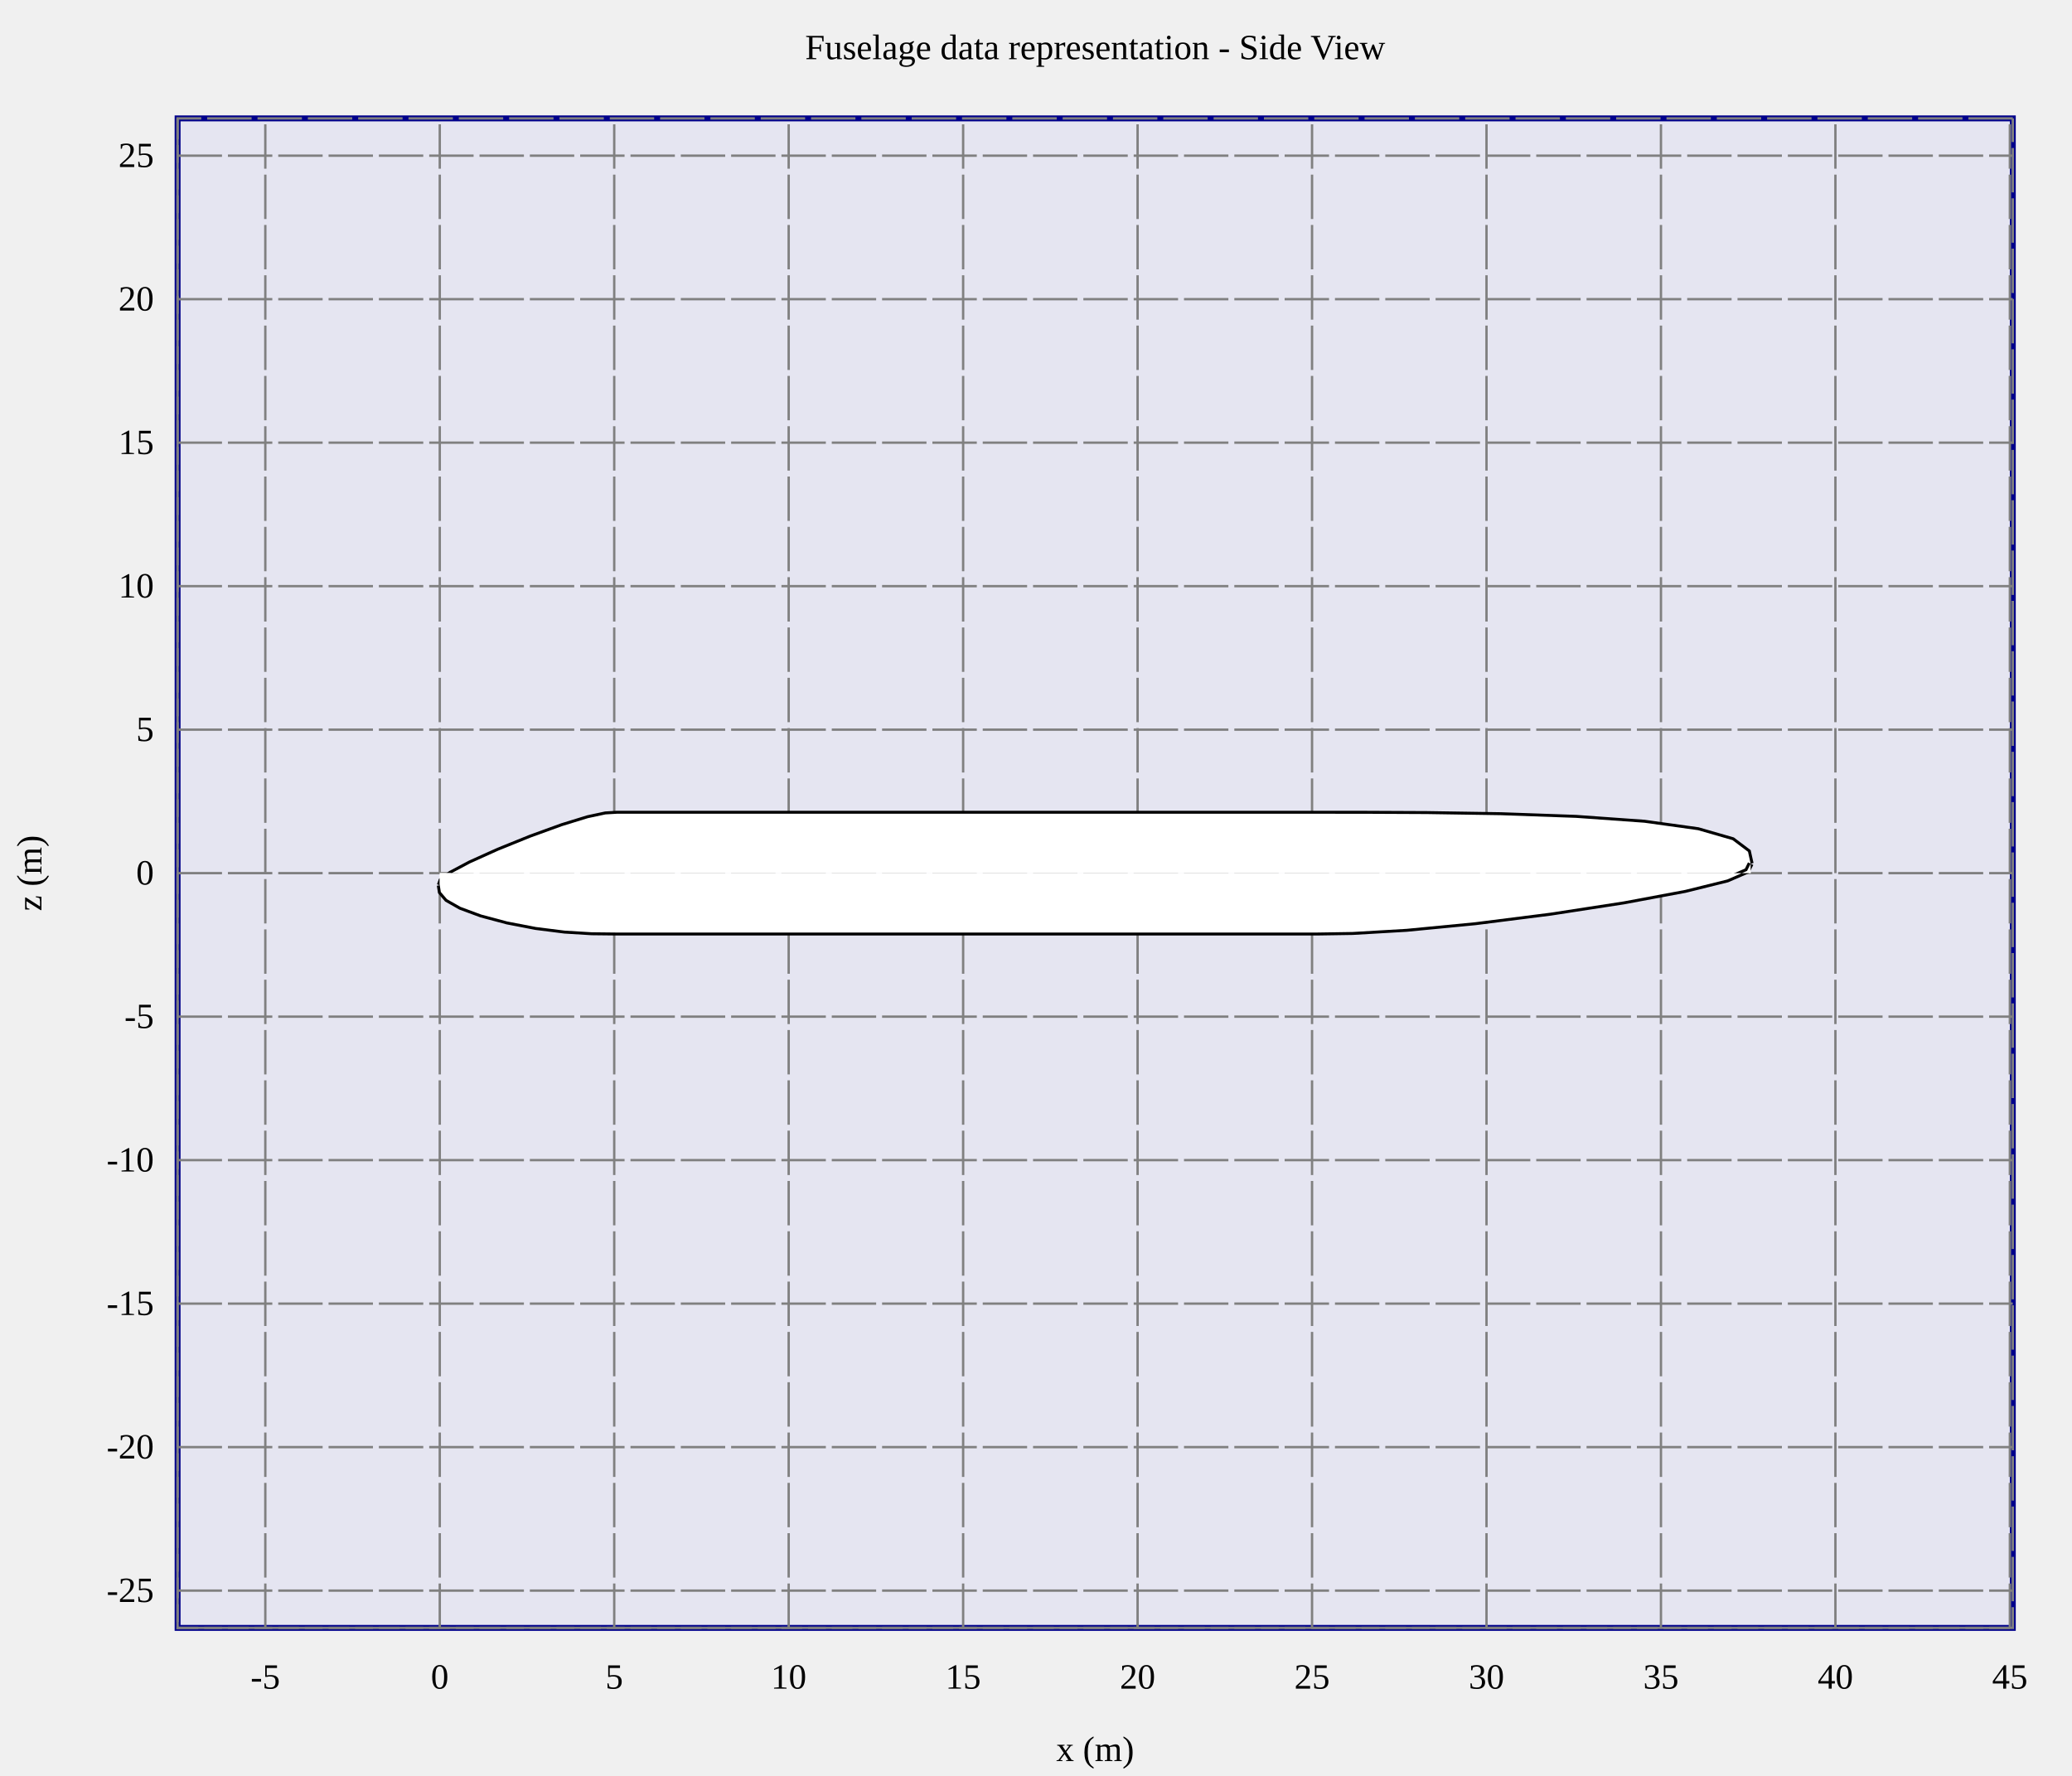
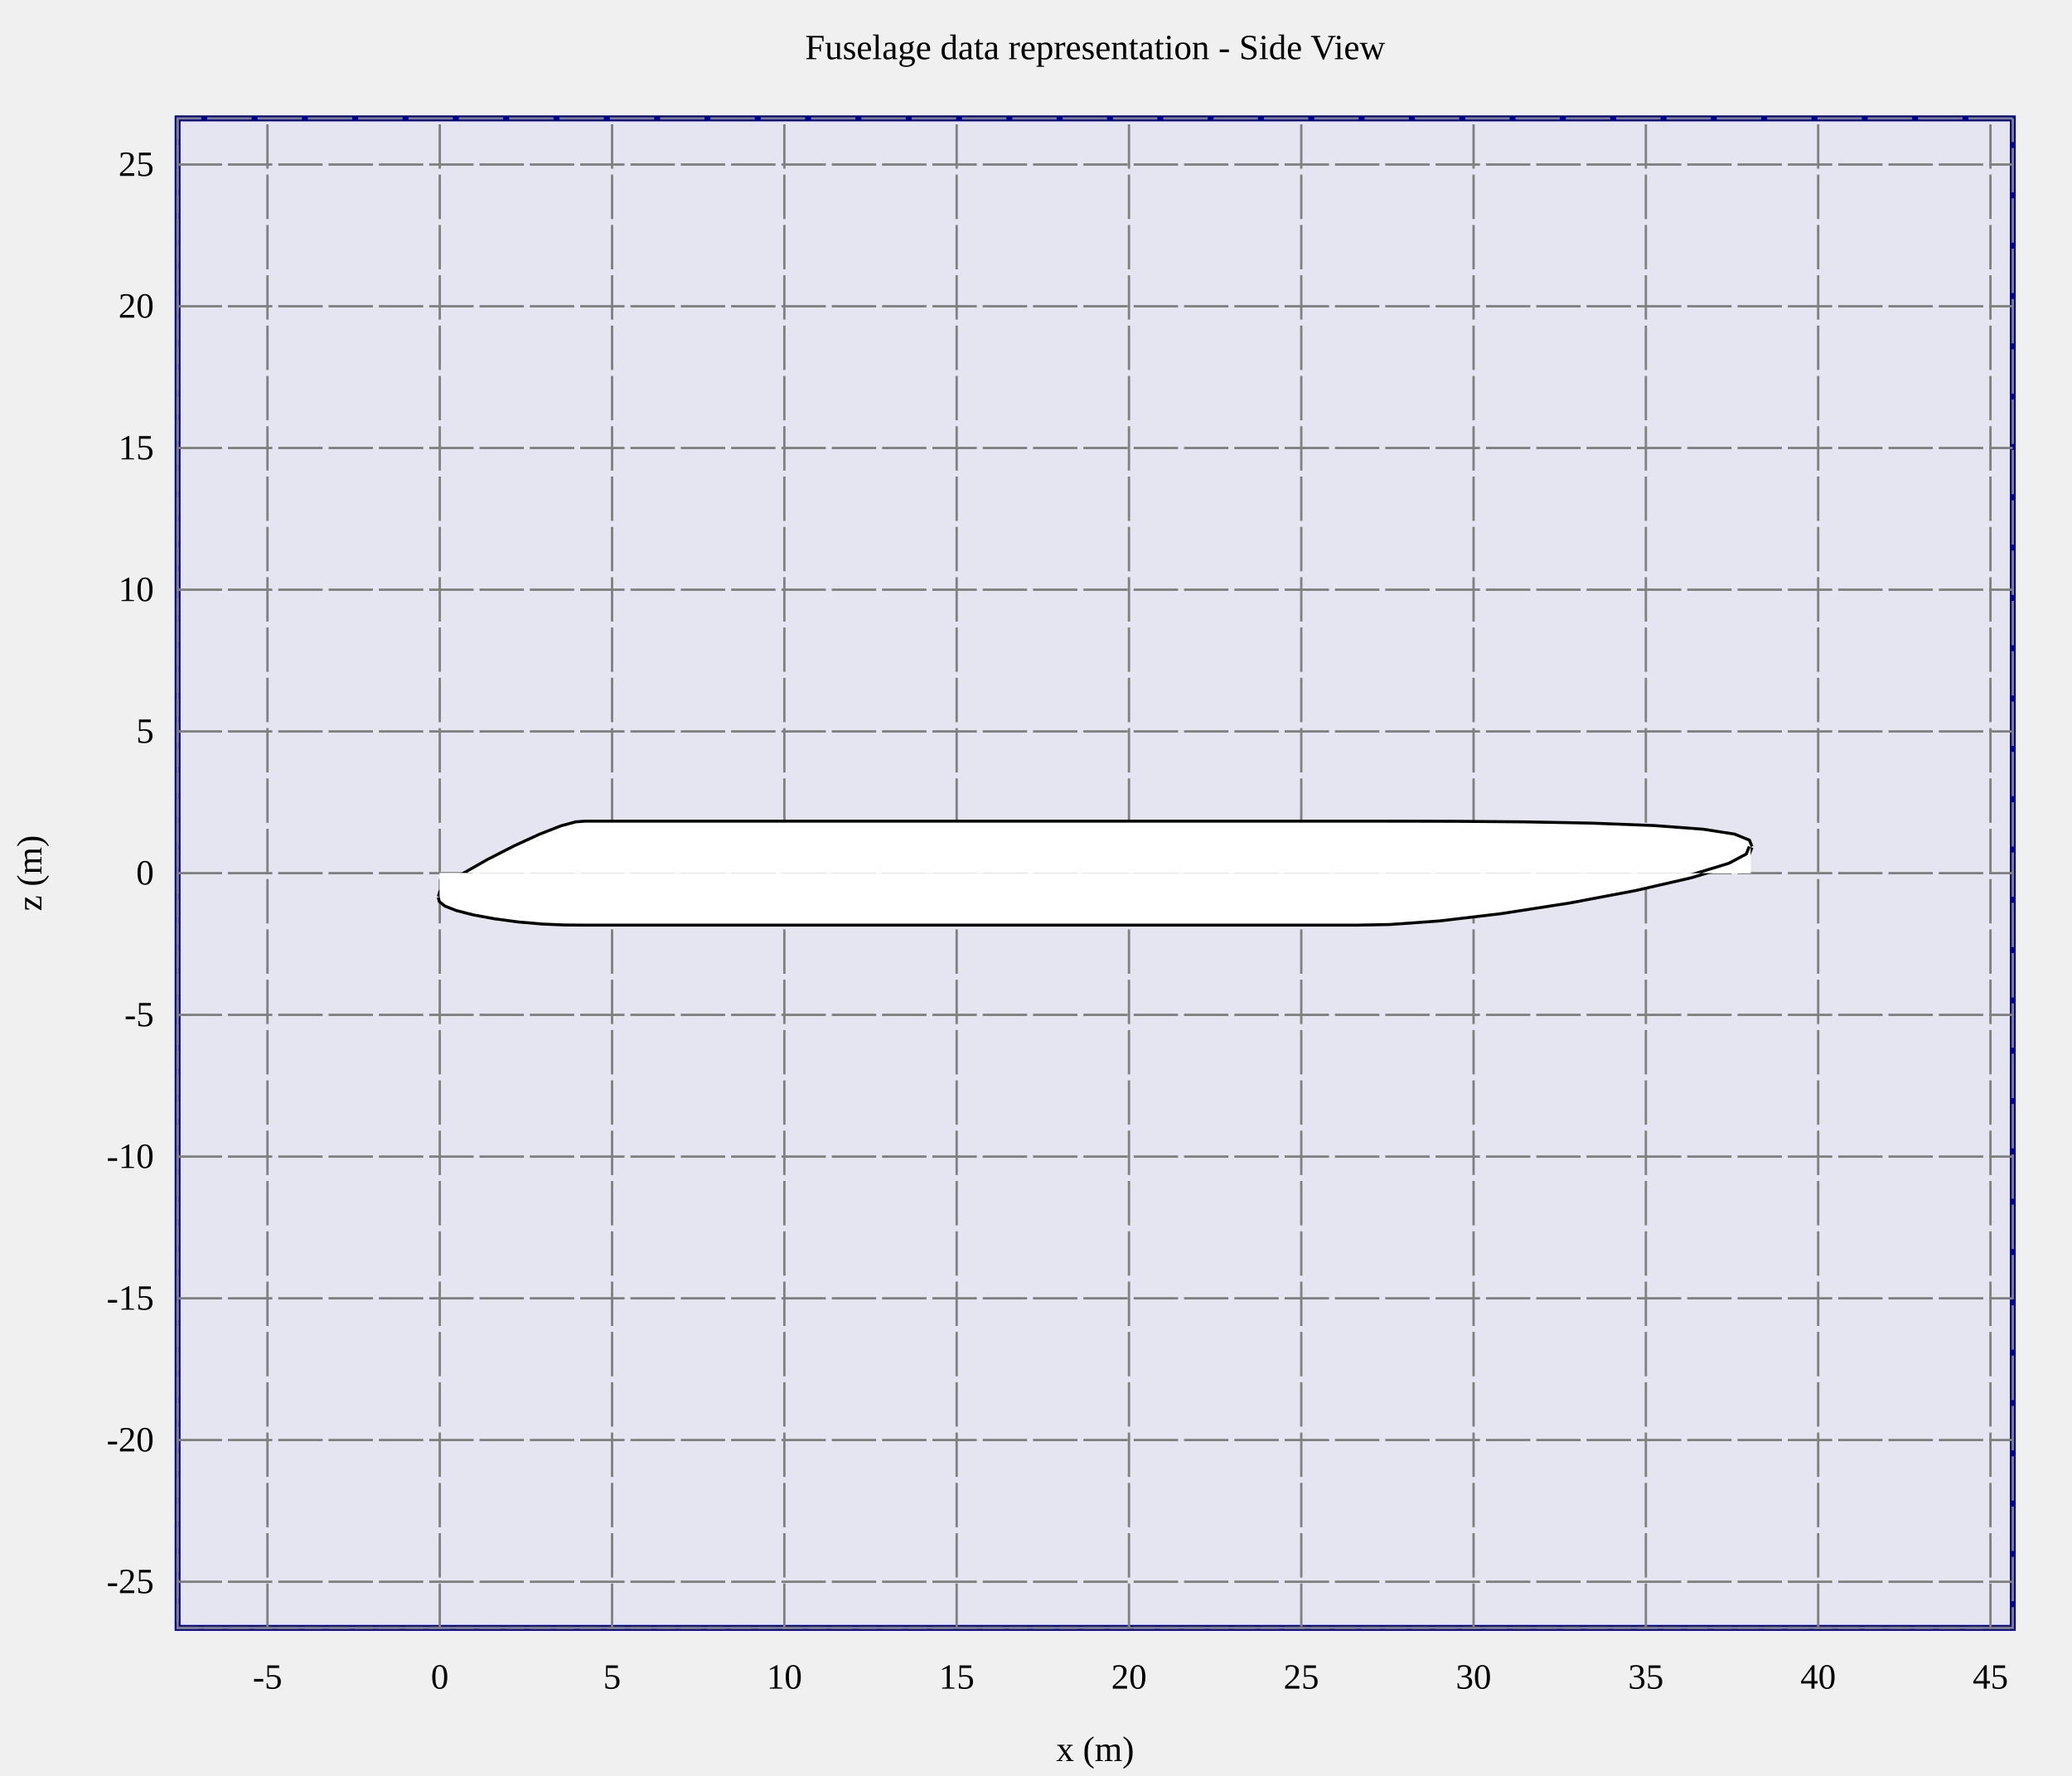
<svg xmlns="http://www.w3.org/2000/svg" id="svg" class="svg" width="700" height="600">
  <g id="page" width="700" height="600">
    <g id="graph" transform="translate(60,40)">
      <rect width="620" height="510" fill="blue" opacity="0.05" />
      <rect width="620" height="510" fill="none" opacity="1.0" style="stroke: darkblue; stroke-width: 2px;" />
      <g id="xAxis" class="axis" transform="translate(0,510)">
-         <g class="tick" transform="translate(29.63383,0)" style="opacity: 1;">
+         <g class="tick" transform="translate(30.36202,0)" style="opacity: 1;">
          <line y2="-510" x2="0" style="fill: none; stroke: rgb(128, 128, 128); stroke-width: 0.8px; stroke-dasharray: 15px, 2px; font-style: normal; font-variant-caps: normal; font-weight: normal; font-size: 10px; line-height: normal; font-family: sans-serif; shape-rendering: geometricprecision;" />
          <text dy=".71em" y="12" x="0" style="text-anchor: middle;">-5</text>
        </g>
        <g class="tick" transform="translate(88.57143,0)" style="opacity: 1;">
          <line y2="-510" x2="0" style="fill: none; stroke: rgb(128, 128, 128); stroke-width: 0.8px; stroke-dasharray: 15px, 2px; font-style: normal; font-variant-caps: normal; font-weight: normal; font-size: 10px; line-height: normal; font-family: sans-serif; shape-rendering: geometricprecision;" />
          <text dy=".71em" y="12" x="0" style="text-anchor: middle;">0</text>
        </g>
-         <g class="tick" transform="translate(147.509,0)" style="opacity: 1;">
+         <g class="tick" transform="translate(146.7808,0)" style="opacity: 1;">
          <line y2="-510" x2="0" style="fill: none; stroke: rgb(128, 128, 128); stroke-width: 0.8px; stroke-dasharray: 15px, 2px; font-style: normal; font-variant-caps: normal; font-weight: normal; font-size: 10px; line-height: normal; font-family: sans-serif; shape-rendering: geometricprecision;" />
          <text dy=".71em" y="12" x="0" style="text-anchor: middle;">5</text>
        </g>
-         <g class="tick" transform="translate(206.4466,0)" style="opacity: 1;">
+         <g class="tick" transform="translate(204.9902,0)" style="opacity: 1;">
          <line y2="-510" x2="0" style="fill: none; stroke: rgb(128, 128, 128); stroke-width: 0.8px; stroke-dasharray: 15px, 2px; font-style: normal; font-variant-caps: normal; font-weight: normal; font-size: 10px; line-height: normal; font-family: sans-serif; shape-rendering: geometricprecision;" />
          <text dy=".71em" y="12" x="0" style="text-anchor: middle;">10</text>
        </g>
-         <g class="tick" transform="translate(265.3842,0)" style="opacity: 1;">
+         <g class="tick" transform="translate(263.1996,0)" style="opacity: 1;">
          <line y2="-510" x2="0" style="fill: none; stroke: rgb(128, 128, 128); stroke-width: 0.8px; stroke-dasharray: 15px, 2px; font-style: normal; font-variant-caps: normal; font-weight: normal; font-size: 10px; line-height: normal; font-family: sans-serif; shape-rendering: geometricprecision;" />
          <text dy=".71em" y="12" x="0" style="text-anchor: middle;">15</text>
        </g>
-         <g class="tick" transform="translate(324.3218,0)" style="opacity: 1;">
+         <g class="tick" transform="translate(321.409,0)" style="opacity: 1;">
          <line y2="-510" x2="0" style="fill: none; stroke: rgb(128, 128, 128); stroke-width: 0.8px; stroke-dasharray: 15px, 2px; font-style: normal; font-variant-caps: normal; font-weight: normal; font-size: 10px; line-height: normal; font-family: sans-serif; shape-rendering: geometricprecision;" />
          <text dy=".71em" y="12" x="0" style="text-anchor: middle;">20</text>
        </g>
-         <g class="tick" transform="translate(383.2594,0)" style="opacity: 1;">
+         <g class="tick" transform="translate(379.6184,0)" style="opacity: 1;">
          <line y2="-510" x2="0" style="fill: none; stroke: rgb(128, 128, 128); stroke-width: 0.8px; stroke-dasharray: 15px, 2px; font-style: normal; font-variant-caps: normal; font-weight: normal; font-size: 10px; line-height: normal; font-family: sans-serif; shape-rendering: geometricprecision;" />
          <text dy=".71em" y="12" x="0" style="text-anchor: middle;">25</text>
        </g>
-         <g class="tick" transform="translate(442.197,0)" style="opacity: 1;">
+         <g class="tick" transform="translate(437.8279,0)" style="opacity: 1;">
          <line y2="-510" x2="0" style="fill: none; stroke: rgb(128, 128, 128); stroke-width: 0.8px; stroke-dasharray: 15px, 2px; font-style: normal; font-variant-caps: normal; font-weight: normal; font-size: 10px; line-height: normal; font-family: sans-serif; shape-rendering: geometricprecision;" />
          <text dy=".71em" y="12" x="0" style="text-anchor: middle;">30</text>
        </g>
-         <g class="tick" transform="translate(501.1346,0)" style="opacity: 1;">
+         <g class="tick" transform="translate(496.0373,0)" style="opacity: 1;">
          <line y2="-510" x2="0" style="fill: none; stroke: rgb(128, 128, 128); stroke-width: 0.8px; stroke-dasharray: 15px, 2px; font-style: normal; font-variant-caps: normal; font-weight: normal; font-size: 10px; line-height: normal; font-family: sans-serif; shape-rendering: geometricprecision;" />
          <text dy=".71em" y="12" x="0" style="text-anchor: middle;">35</text>
        </g>
-         <g class="tick" transform="translate(560.0722,0)" style="opacity: 1;">
+         <g class="tick" transform="translate(554.2467,0)" style="opacity: 1;">
          <line y2="-510" x2="0" style="fill: none; stroke: rgb(128, 128, 128); stroke-width: 0.8px; stroke-dasharray: 15px, 2px; font-style: normal; font-variant-caps: normal; font-weight: normal; font-size: 10px; line-height: normal; font-family: sans-serif; shape-rendering: geometricprecision;" />
          <text dy=".71em" y="12" x="0" style="text-anchor: middle;">40</text>
        </g>
-         <g class="tick" transform="translate(619.0098,0)" style="opacity: 1;">
+         <g class="tick" transform="translate(612.4561,0)" style="opacity: 1;">
          <line y2="-510" x2="0" style="fill: none; stroke: rgb(128, 128, 128); stroke-width: 0.8px; stroke-dasharray: 15px, 2px; font-style: normal; font-variant-caps: normal; font-weight: normal; font-size: 10px; line-height: normal; font-family: sans-serif; shape-rendering: geometricprecision;" />
          <text dy=".71em" y="12" x="0" style="text-anchor: middle;">45</text>
        </g>
        <path class="domain" d="M0,-510V0H620V-510" style="fill: none; stroke: rgb(128, 128, 128); stroke-width: 0.8px; stroke-dasharray: 15px, 2px; font-style: normal; font-variant-caps: normal; font-weight: normal; font-size: 10px; line-height: normal; font-family: sans-serif; shape-rendering: geometricprecision;" />
      </g>
      <g id="yAxis" class="axis">
-         <g class="tick" transform="translate(0,497.4047)" style="opacity: 1;">
+         <g class="tick" transform="translate(0,494.4096)" style="opacity: 1;">
          <line x2="620" y2="0" style="fill: none; stroke: rgb(128, 128, 128); stroke-dasharray: 15px, 2px; stroke-width: 0.8px; shape-rendering: geometricprecision;" />
          <text dy=".32em" x="-8" y="0" style="text-anchor: end;">-25</text>
        </g>
-         <g class="tick" transform="translate(0,448.9237)" style="opacity: 1;">
+         <g class="tick" transform="translate(0,446.5277)" style="opacity: 1;">
          <line x2="620" y2="0" style="fill: none; stroke: rgb(128, 128, 128); stroke-dasharray: 15px, 2px; stroke-width: 0.8px; shape-rendering: geometricprecision;" />
          <text dy=".32em" x="-8" y="0" style="text-anchor: end;">-20</text>
        </g>
-         <g class="tick" transform="translate(0,400.4428)" style="opacity: 1;">
+         <g class="tick" transform="translate(0,398.6458)" style="opacity: 1;">
          <line x2="620" y2="0" style="fill: none; stroke: rgb(128, 128, 128); stroke-dasharray: 15px, 2px; stroke-width: 0.8px; shape-rendering: geometricprecision;" />
          <text dy=".32em" x="-8" y="0" style="text-anchor: end;">-15</text>
        </g>
-         <g class="tick" transform="translate(0,351.9619)" style="opacity: 1;">
+         <g class="tick" transform="translate(0,350.7639)" style="opacity: 1;">
          <line x2="620" y2="0" style="fill: none; stroke: rgb(128, 128, 128); stroke-dasharray: 15px, 2px; stroke-width: 0.8px; shape-rendering: geometricprecision;" />
          <text dy=".32em" x="-8" y="0" style="text-anchor: end;">-10</text>
        </g>
-         <g class="tick" transform="translate(0,303.4809)" style="opacity: 1;">
+         <g class="tick" transform="translate(0,302.8819)" style="opacity: 1;">
          <line x2="620" y2="0" style="fill: none; stroke: rgb(128, 128, 128); stroke-dasharray: 15px, 2px; stroke-width: 0.8px; shape-rendering: geometricprecision;" />
          <text dy=".32em" x="-8" y="0" style="text-anchor: end;">-5</text>
        </g>
        <g class="tick" transform="translate(0,255)" style="opacity: 1;">
          <line x2="620" y2="0" style="fill: none; stroke: rgb(128, 128, 128); stroke-dasharray: 15px, 2px; stroke-width: 0.8px; shape-rendering: geometricprecision;" />
          <text dy=".32em" x="-8" y="0" style="text-anchor: end;">0</text>
        </g>
-         <g class="tick" transform="translate(0,206.5191)" style="opacity: 1;">
+         <g class="tick" transform="translate(0,207.1181)" style="opacity: 1;">
          <line x2="620" y2="0" style="fill: none; stroke: rgb(128, 128, 128); stroke-dasharray: 15px, 2px; stroke-width: 0.8px; shape-rendering: geometricprecision;" />
          <text dy=".32em" x="-8" y="0" style="text-anchor: end;">5</text>
        </g>
-         <g class="tick" transform="translate(0,158.0381)" style="opacity: 1;">
+         <g class="tick" transform="translate(0,159.2361)" style="opacity: 1;">
          <line x2="620" y2="0" style="fill: none; stroke: rgb(128, 128, 128); stroke-dasharray: 15px, 2px; stroke-width: 0.8px; shape-rendering: geometricprecision;" />
          <text dy=".32em" x="-8" y="0" style="text-anchor: end;">10</text>
        </g>
-         <g class="tick" transform="translate(0,109.5572)" style="opacity: 1;">
+         <g class="tick" transform="translate(0,111.3542)" style="opacity: 1;">
          <line x2="620" y2="0" style="fill: none; stroke: rgb(128, 128, 128); stroke-dasharray: 15px, 2px; stroke-width: 0.8px; shape-rendering: geometricprecision;" />
          <text dy=".32em" x="-8" y="0" style="text-anchor: end;">15</text>
        </g>
-         <g class="tick" transform="translate(0,61.07628)" style="opacity: 1;">
+         <g class="tick" transform="translate(0,63.47228)" style="opacity: 1;">
          <line x2="620" y2="0" style="fill: none; stroke: rgb(128, 128, 128); stroke-dasharray: 15px, 2px; stroke-width: 0.8px; shape-rendering: geometricprecision;" />
          <text dy=".32em" x="-8" y="0" style="text-anchor: end;">20</text>
        </g>
-         <g class="tick" transform="translate(0,12.59535)" style="opacity: 1;">
+         <g class="tick" transform="translate(0,15.59036)" style="opacity: 1;">
          <line x2="620" y2="0" style="fill: none; stroke: rgb(128, 128, 128); stroke-dasharray: 15px, 2px; stroke-width: 0.8px; shape-rendering: geometricprecision;" />
          <text dy=".32em" x="-8" y="0" style="text-anchor: end;">25</text>
        </g>
        <path class="domain" d="M620,0H0V510H620" style="fill: none; stroke: rgb(128, 128, 128); stroke-dasharray: 15px, 2px; stroke-width: 0.8px; shape-rendering: geometricprecision;" />
      </g>
      <g id="xy" class="xy">
-         <path id="line" d="M88.571,259.101L89.127,257.565L92.289,255.148L98.905,251.641L108.4,247.363L119.325,242.946L129.905,239.107L138.58,236.432L144.557,235.154L148.357,234.929L213.9,234.929L292.729,234.929L384.843,234.929L400.515,234.936L422.014,235.034L446.976,235.415L472.471,236.318L495.523,237.963L513.633,240.48L525.302,243.842L530.547,247.795L531.429,251.791" class="line" style="fill:none; stroke:black; stroke-width:2" />
-         <path id="area" d="M88.571,259.101L89.127,257.565L92.289,255.148L98.905,251.641L108.4,247.363L119.325,242.946L129.905,239.107L138.58,236.432L144.557,235.154L148.357,234.929L213.9,234.929L292.729,234.929L384.843,234.929L400.515,234.936L422.014,235.034L446.976,235.415L472.471,236.318L495.523,237.963L513.633,240.48L525.302,243.842L530.547,247.795L531.429,251.791L531.429,255L530.547,255L525.302,255L513.633,255L495.523,255L472.471,255L446.976,255L422.014,255L400.515,255L384.843,255L292.729,255L213.9,255L148.357,255L144.557,255L138.58,255L129.905,255L119.325,255L108.4,255L98.905,255L92.289,255L89.127,255L88.571,255Z" class="area" style="fill:white;" opacity="1" />
+         <path id="line" d="M88.571,263.054L89.028,261.457L91.626,258.946L97.06,255.301L104.86,250.856L113.835,246.266L122.526,242.276L129.652,239.497L134.563,238.168L137.684,237.935L213.718,237.935L300.666,237.935L398.527,237.935L412.736,237.938L432.228,237.986L454.86,238.173L477.975,238.615L498.875,239.42L515.294,240.653L525.874,242.298L530.63,244.234L531.429,246.19" class="line" style="fill:none; stroke:black; stroke-width:2" />
+         <path id="area" d="M88.571,263.054L89.028,261.457L91.626,258.946L97.06,255.301L104.86,250.856L113.835,246.266L122.526,242.276L129.652,239.497L134.563,238.168L137.684,237.935L213.718,237.935L300.666,237.935L398.527,237.935L412.736,237.938L432.228,237.986L454.86,238.173L477.975,238.615L498.875,239.42L515.294,240.653L525.874,242.298L530.63,244.234L531.429,246.19L531.429,255L530.63,255L525.874,255L515.294,255L498.875,255L477.975,255L454.86,255L432.228,255L412.736,255L398.527,255L300.666,255L213.718,255L137.684,255L134.563,255L129.652,255L122.526,255L113.835,255L104.86,255L97.06,255L91.626,255L89.028,255L88.571,255Z" class="area" style="fill:white;" opacity="1" />
      </g>
      <g id="xy" class="xy">
-         <path id="line" d="M88.571,259.101L88.927,261.363L91.014,263.8L95.583,266.396L102.568,268.986L111.352,271.332L121.048,273.198L130.766,274.419L139.892,274.976L148.357,275.071L213.9,275.071L292.729,275.071L384.843,275.071L396.922,274.883L415.242,273.816L438.386,271.584L463.886,268.351L488.606,264.541L509.326,260.662L523.505,257.149L530.242,254.226L531.429,251.791" class="line" style="fill:none; stroke:black; stroke-width:2" />
-         <path id="area" d="M88.571,259.101L88.927,261.363L91.014,263.8L95.583,266.396L102.568,268.986L111.352,271.332L121.048,273.198L130.766,274.419L139.892,274.976L148.357,275.071L213.9,275.071L292.729,275.071L384.843,275.071L396.922,274.883L415.242,273.816L438.386,271.584L463.886,268.351L488.606,264.541L509.326,260.662L523.505,257.149L530.242,254.226L531.429,251.791L531.429,255L530.242,255L523.505,255L509.326,255L488.606,255L463.886,255L438.386,255L415.242,255L396.922,255L384.843,255L292.729,255L213.9,255L148.357,255L139.892,255L130.766,255L121.048,255L111.352,255L102.568,255L95.583,255L91.014,255L88.927,255L88.571,255Z" class="area" style="fill:white;" opacity="1" />
+         <path id="line" d="M88.571,263.054L88.863,264.33L90.578,265.705L94.332,267.17L100.069,268.631L107.285,269.955L115.25,271.008L123.233,271.697L130.73,272.012L137.684,272.065L213.718,272.065L300.666,272.065L398.527,272.065L409.479,271.856L426.088,270.67L447.072,268.189L470.191,264.596L492.604,260.361L511.389,256.05L524.245,252.145L530.353,248.896L531.429,246.19" class="line" style="fill:none; stroke:black; stroke-width:2" />
+         <path id="area" d="M88.571,263.054L88.863,264.33L90.578,265.705L94.332,267.17L100.069,268.631L107.285,269.955L115.25,271.008L123.233,271.697L130.73,272.012L137.684,272.065L213.718,272.065L300.666,272.065L398.527,272.065L409.479,271.856L426.088,270.67L447.072,268.189L470.191,264.596L492.604,260.361L511.389,256.05L524.245,252.145L530.353,248.896L531.429,246.19L531.429,255L530.353,255L524.245,255L511.389,255L492.604,255L470.191,255L447.072,255L426.088,255L409.479,255L398.527,255L300.666,255L213.718,255L137.684,255L130.73,255L123.233,255L115.25,255L107.285,255L100.069,255L94.332,255L90.578,255L88.863,255L88.571,255Z" class="area" style="fill:white;" opacity="1" />
      </g>
    </g>
  </g>
  <text class="x label" text-anchor="middle" x="370" y="595">x (m)</text>
  <text class="y label" text-anchor="middle" x="-295" y="5" dy=".75em" transform="rotate(-90)">z (m)</text>
  <text class="title" text-anchor="middle" x="370" y="20">Fuselage data representation - Side View</text>
</svg>
